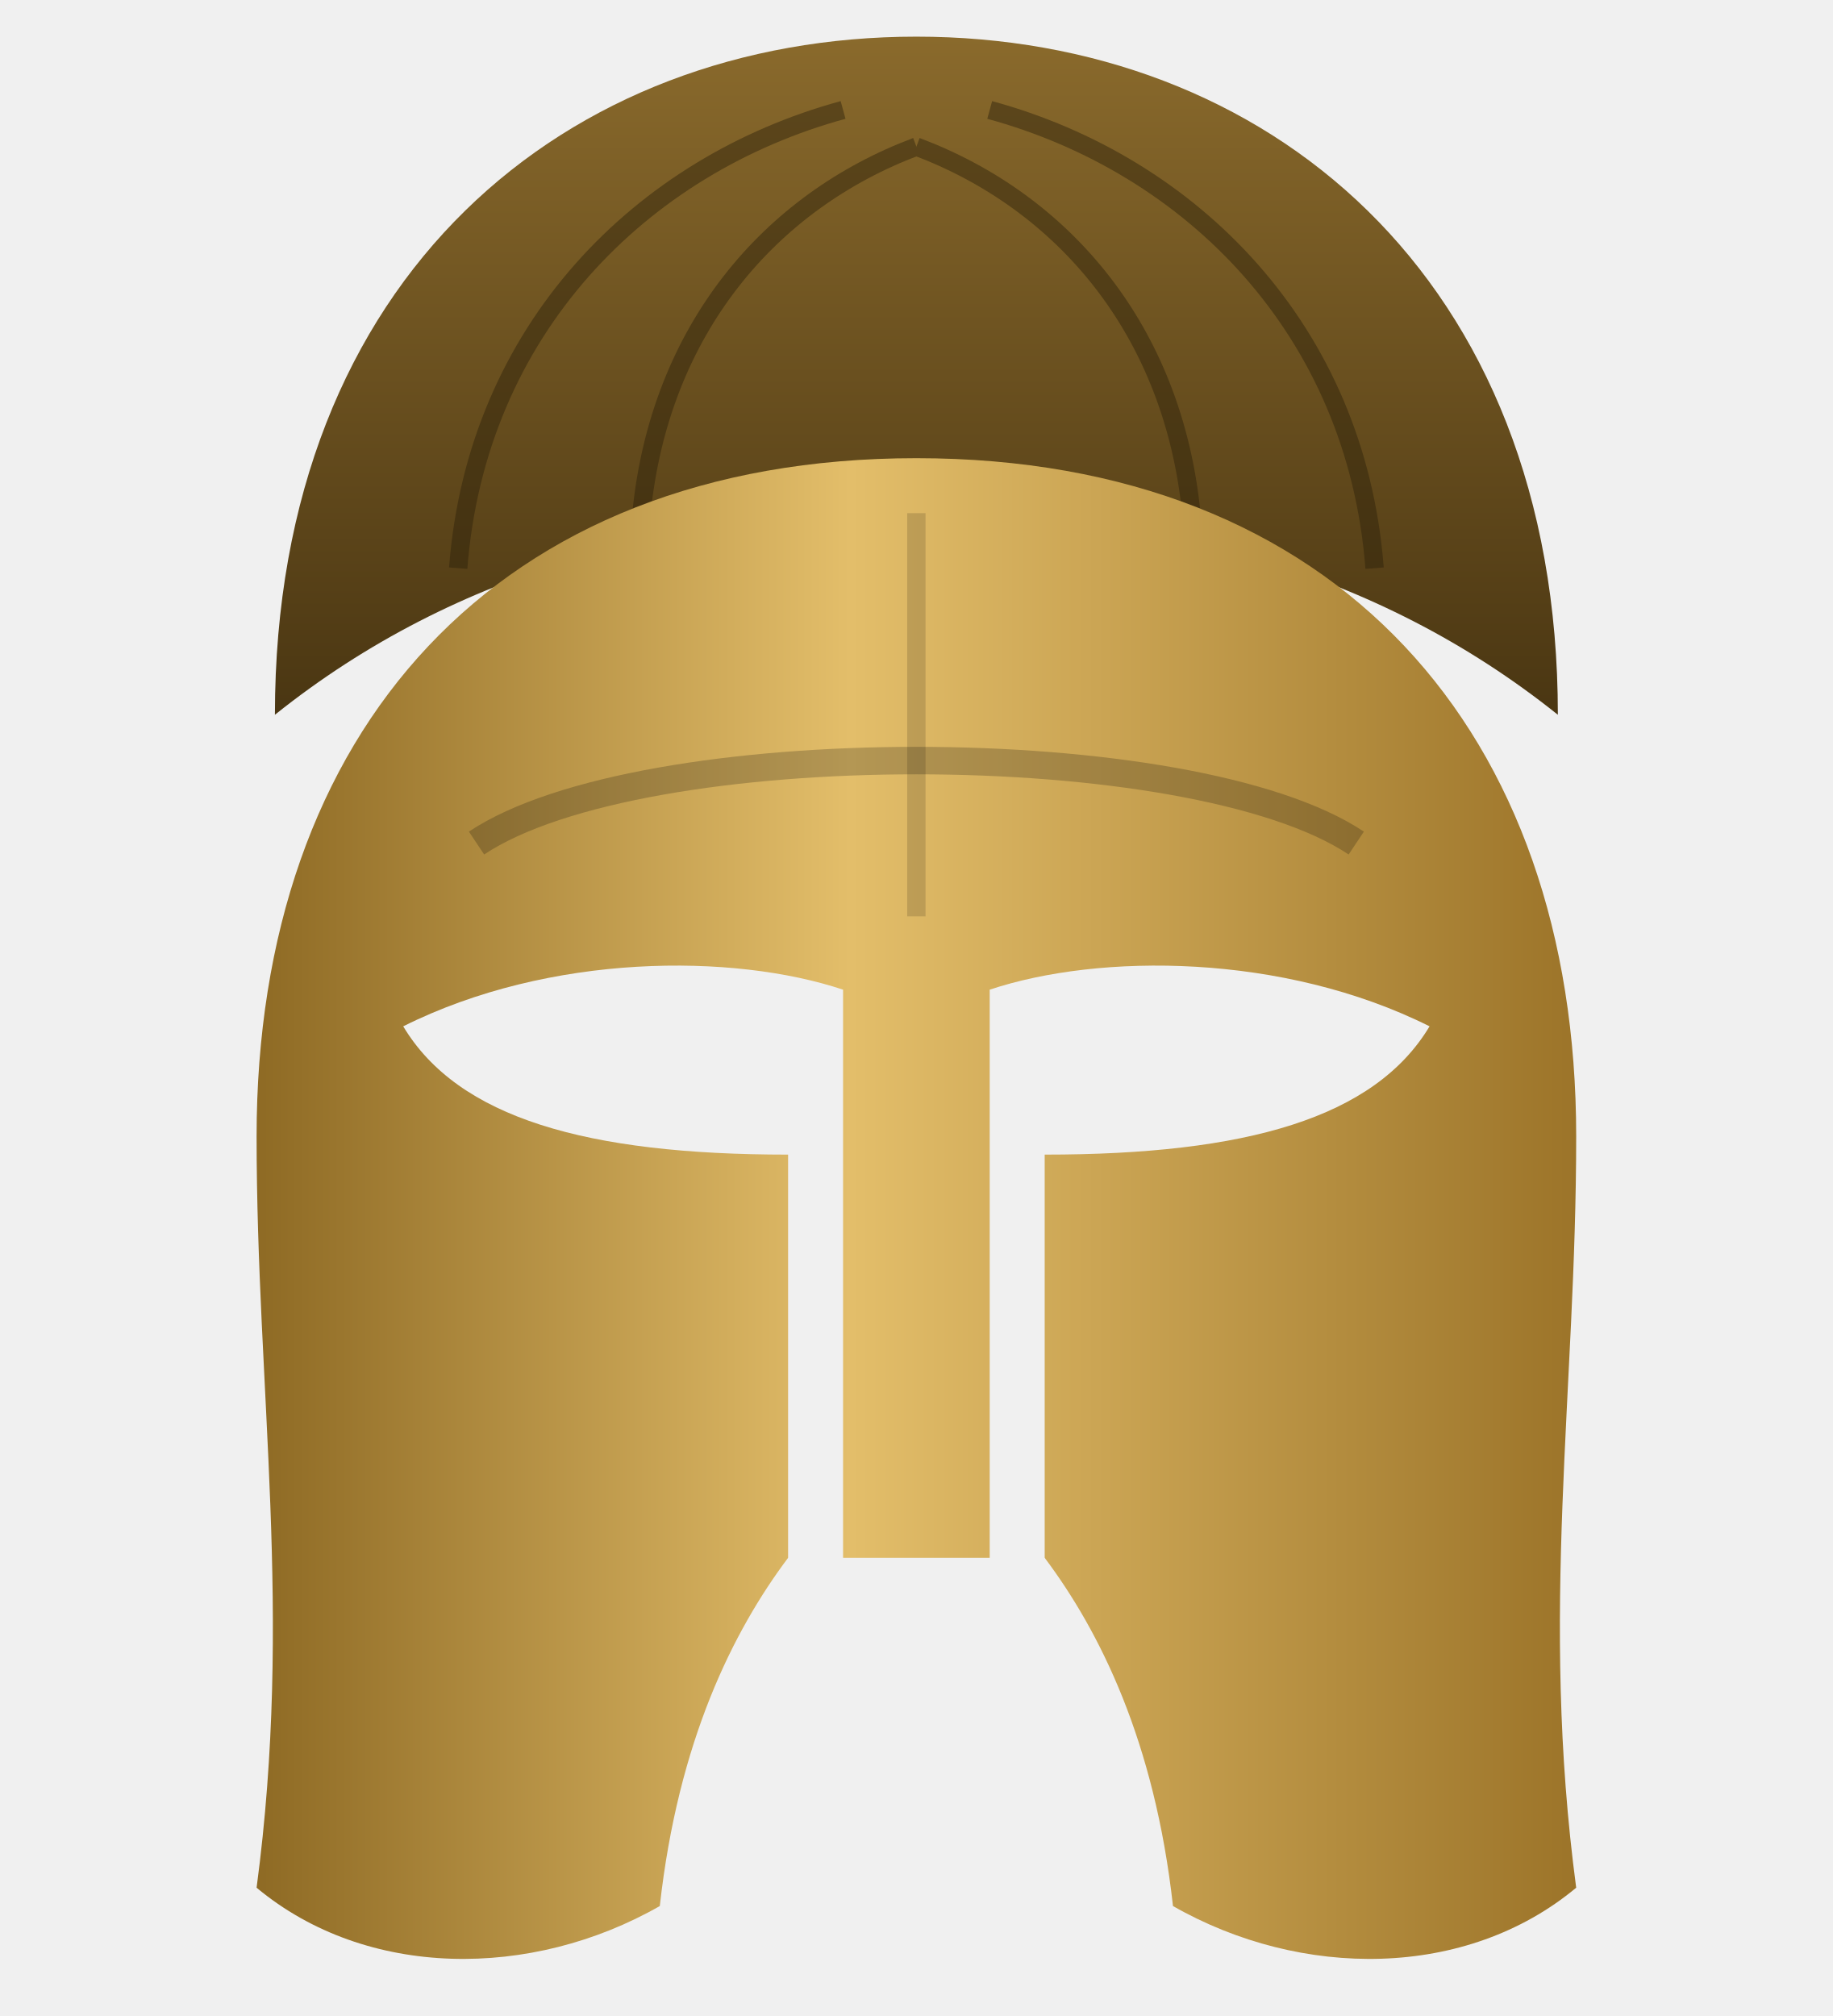
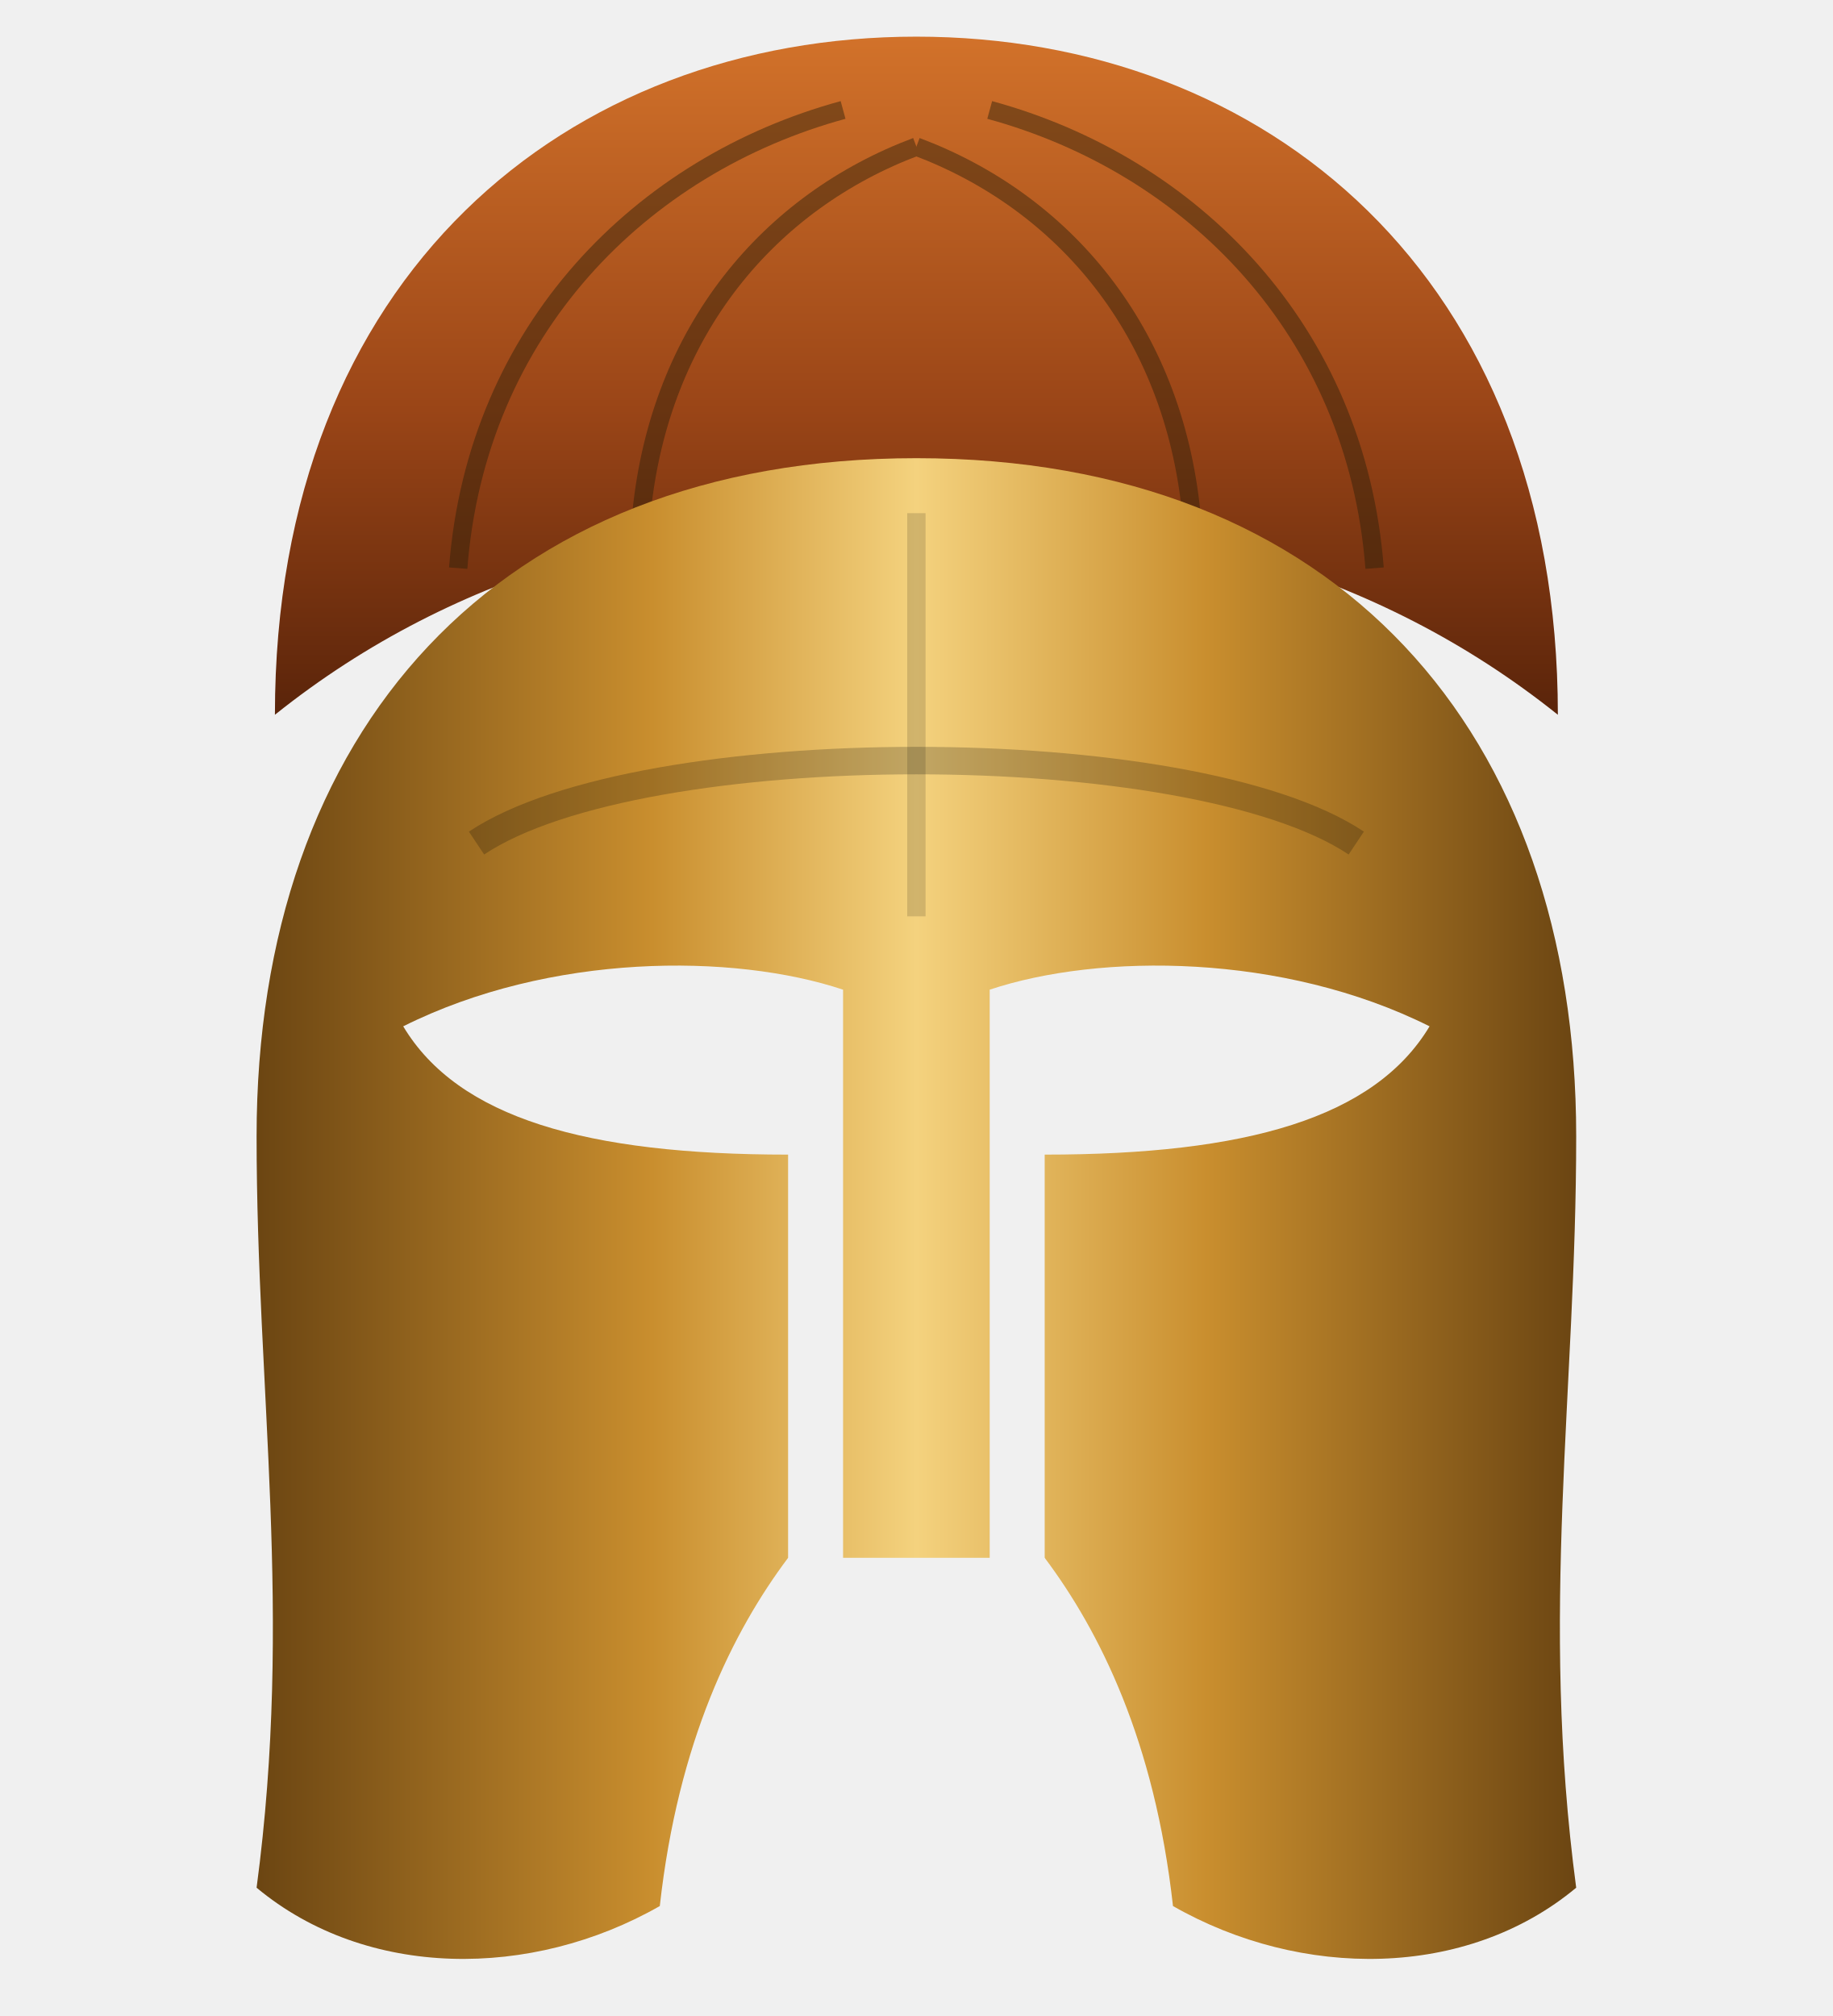
<svg xmlns="http://www.w3.org/2000/svg" viewBox="0 0 200 220">
  <defs>
    <mask id="t" maskUnits="userSpaceOnUse" x="0" y="0" width="200" height="220">
      <rect width="200" height="220" fill="white" />
      <path d="M44 112 C60 104 80 104 92 108 L92 220 L108 220 L108 108 C120 104 140 104 156 112 C150 122 136 126 114 126 L114 220 L86 220 L86 126 C64 126 50 122 44 112 Z" fill="black" />
    </mask>
    <linearGradient id="br" x1="0" x2="1">
-       <stop offset="0" stop-color="#8E6A24" />
-       <stop offset=".45" stop-color="#E3BE6A" />
-       <stop offset="1" stop-color="#9C7429" />
+       <stop offset="0" stop-color="#6B4512" />
+       <stop offset=".3" stop-color="#C98E2E" />
+       <stop offset=".5" stop-color="#F4D27E" />
+       <stop offset=".72" stop-color="#C98E2E" />
+       <stop offset="1" stop-color="#6B4512" />
    </linearGradient>
    <linearGradient id="cr" x1="0" y1="0" x2="0" y2="1">
-       <stop offset="0" stop-color="#8A6A2C" />
-       <stop offset="1" stop-color="#4A3612" />
+       <stop offset="0" stop-color="#D2722A" />
+       <stop offset=".55" stop-color="#9A4517" />
+       <stop offset="1" stop-color="#5A240A" />
    </linearGradient>
  </defs>
  <path d="M30 78 C30 30 62 4 100 4 C138 4 170 30 170 78 C150 62 126 56 100 56 C74 56 50 62 30 78 Z" fill="url(#cr)" />
  <g stroke="#2A1E08" stroke-width="2" opacity=".45" fill="none">
    <path d="M50 62 C52 36 70 18 92 12" />
    <path d="M70 56 C72 36 84 22 100 16" />
    <path d="M130 56 C128 36 116 22 100 16" />
    <path d="M150 62 C148 36 130 18 108 12" />
  </g>
  <g mask="url(#t)">
    <path d="M100 50 C146 50 172 80 172 124 C172 152 168 176 172 206 C160 216 142 216 128 208 C126 190 120 178 114 170 L86 170 C80 178 74 190 72 208 C58 216 40 216 28 206 C32 176 28 152 28 124 C28 80 54 50 100 50 Z" fill="url(#br)" />
  </g>
  <path d="M52 92 C70 80 130 80 148 92" stroke="#00000035" stroke-width="3" fill="none" />
  <path d="M100 56 L100 100" stroke="#00000025" stroke-width="2" />
</svg>
